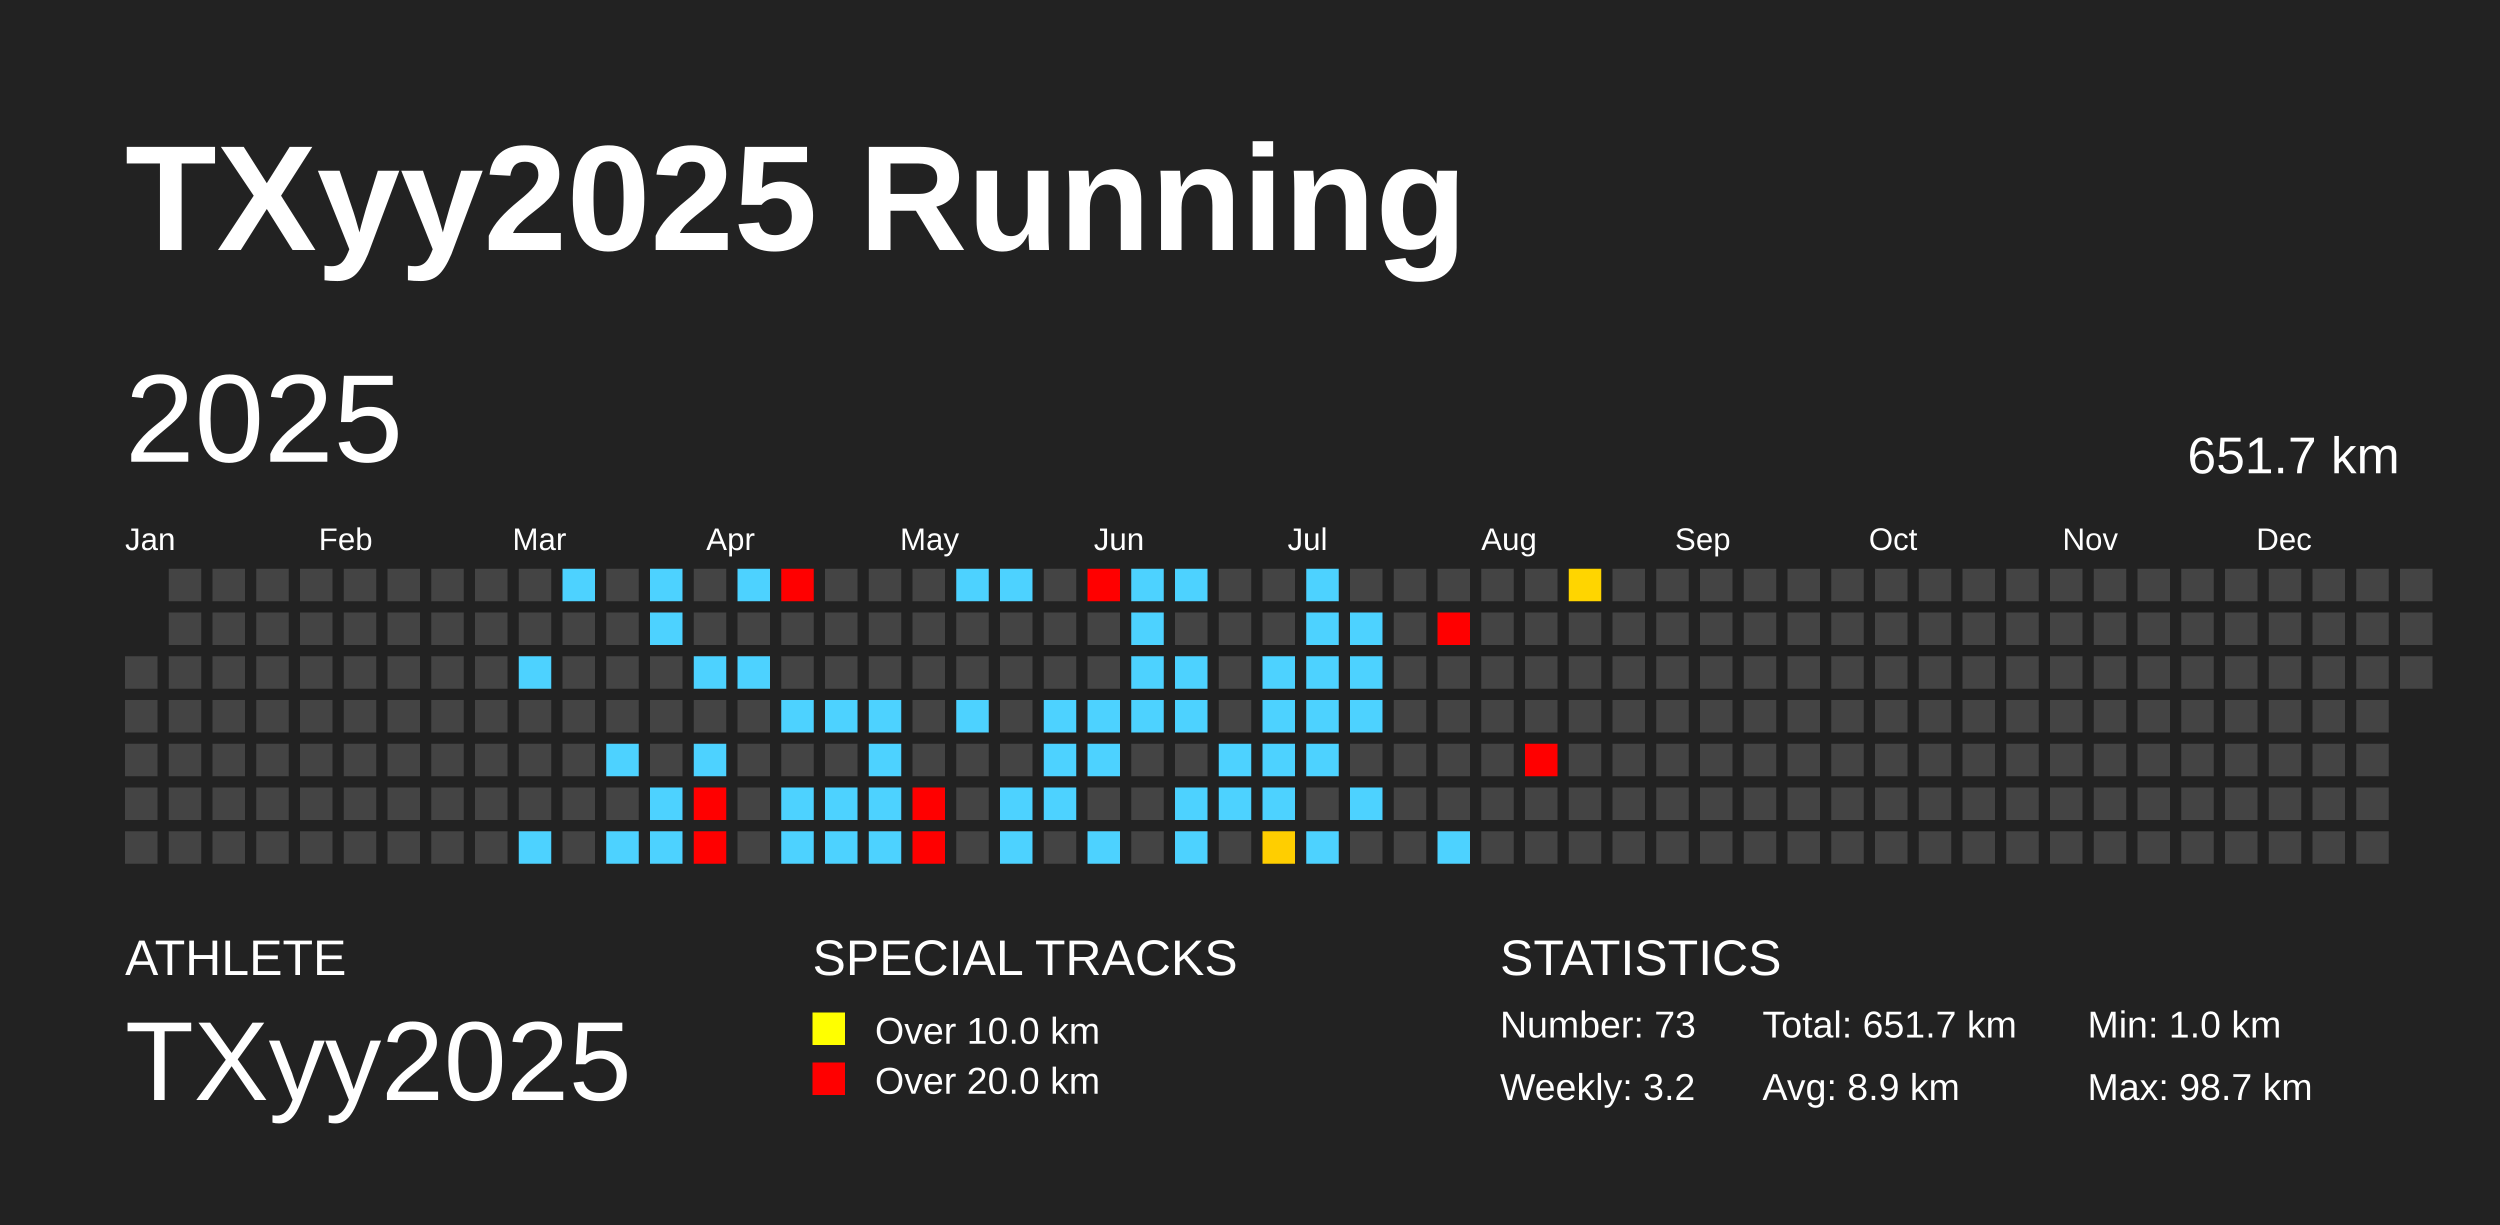
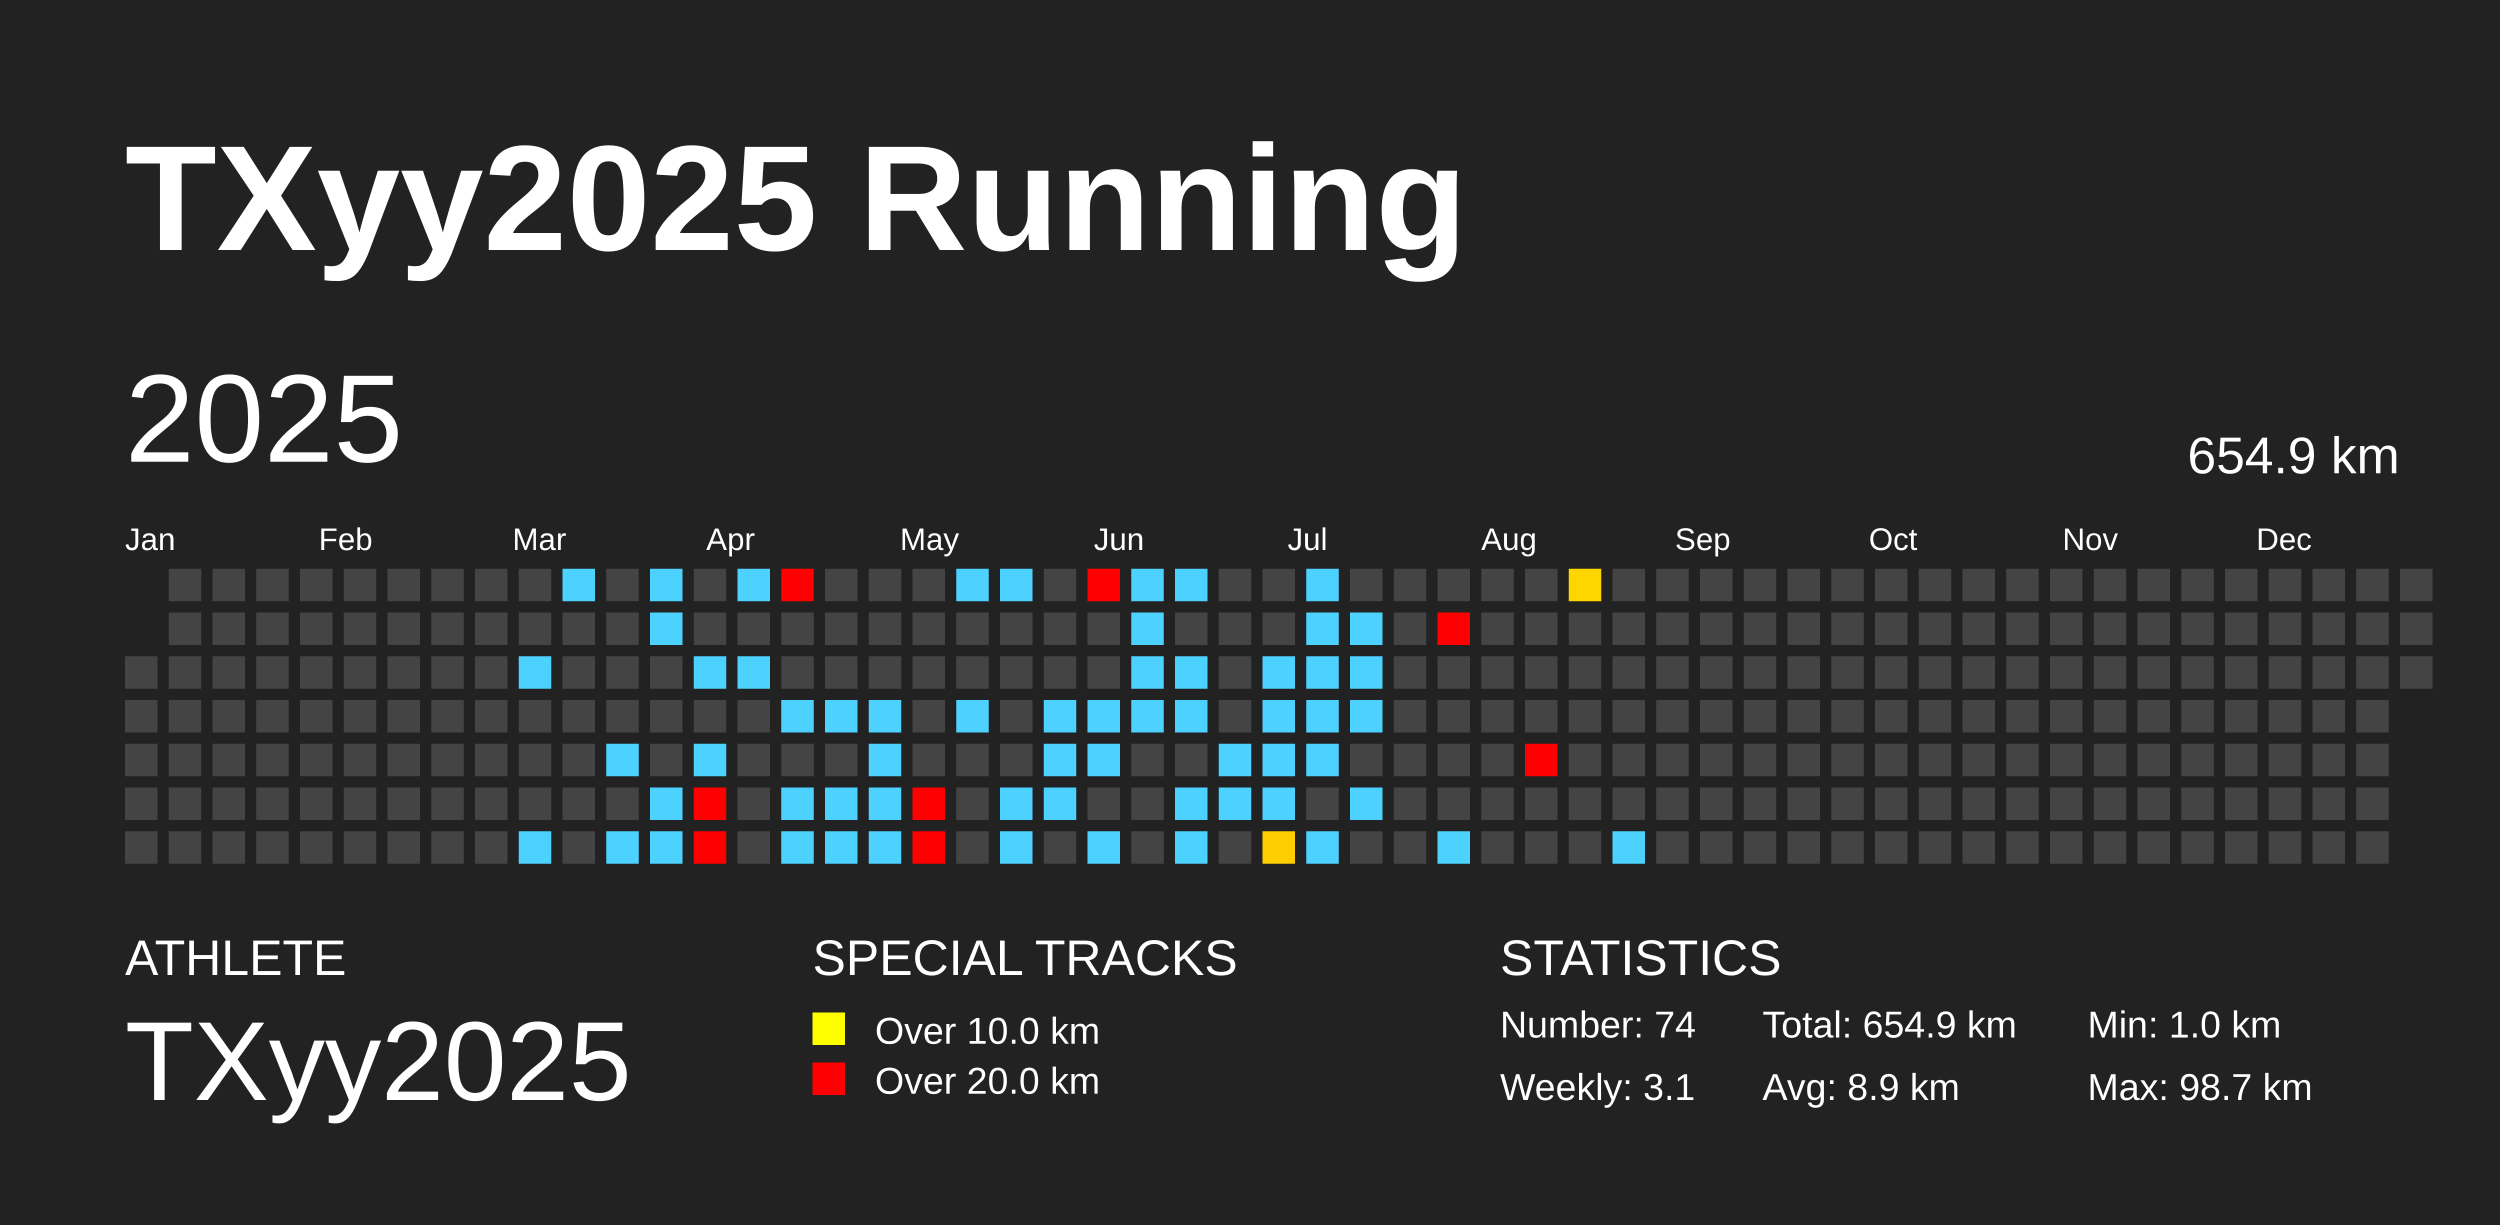
<svg xmlns="http://www.w3.org/2000/svg" baseProfile="full" height="98mm" version="1.1" viewBox="0,0,200,98" width="200mm">
  <defs />
  <rect fill="#222222" height="98" width="200" x="0" y="0" />
  <text fill="#FFFFFF" style="font-size:12px; font-family:Arial; font-weight:bold;" x="10" y="20">TXyy2025 Running</text>
  <text fill="#FFFFFF" style="font-size:4px; font-family:Arial" x="10" y="78">ATHLETE</text>
  <text fill="#FFFFFF" style="font-size:9px; font-family:Arial" x="10" y="88">TXyy2025</text>
  <text fill="#FFFFFF" style="font-size:4px; font-family:Arial" x="65" y="78">SPECIAL TRACKS</text>
  <rect fill="yellow" height="2.6" width="2.6" x="65" y="81" />
  <text fill="#FFFFFF" style="font-size:3px; font-family:Arial" x="70" y="83.5">Over 10.0 km</text>
  <rect fill="red" height="2.6" width="2.6" x="65" y="85" />
  <text fill="#FFFFFF" style="font-size:3px; font-family:Arial" x="70" y="87.5">Over 20.0 km</text>
  <text fill="#FFFFFF" style="font-size:4px; font-family:Arial" x="120" y="78">STATISTICS</text>
-   <text fill="#FFFFFF" style="font-size:3px; font-family:Arial" x="120" y="83">Number: 73</text>
-   <text fill="#FFFFFF" style="font-size:3px; font-family:Arial" x="120" y="88">Weekly: 3.2</text>
-   <text fill="#FFFFFF" style="font-size:3px; font-family:Arial" x="141" y="83">Total: 651.7 km</text>
+   <text fill="#FFFFFF" style="font-size:3px; font-family:Arial" x="120" y="83">Number: 74</text>
+   <text fill="#FFFFFF" style="font-size:3px; font-family:Arial" x="120" y="88">Weekly: 3.1</text>
+   <text fill="#FFFFFF" style="font-size:3px; font-family:Arial" x="141" y="83">Total: 654.9 km</text>
  <text fill="#FFFFFF" style="font-size:3px; font-family:Arial" x="141" y="88">Avg: 8.9 km</text>
  <text fill="#FFFFFF" style="font-size:3px; font-family:Arial" x="167" y="83">Min: 1.0 km</text>
  <text fill="#FFFFFF" style="font-size:3px; font-family:Arial" x="167" y="88">Max: 98.7 km</text>
  <text dominant-baseline="hanging" fill="#FFFFFF" style="font-size:10.0px; font-family:Arial;" x="10" y="30">2025</text>
-   <text dominant-baseline="hanging" fill="#FFFFFF" style="font-size:4.125px; font-family:Arial;" x="175" y="35">651.7 km</text>
+   <text dominant-baseline="hanging" fill="#FFFFFF" style="font-size:4.125px; font-family:Arial;" x="175" y="35">654.9 km</text>
  <text fill="#FFFFFF" style="font-size:2.5px; font-family:Arial" x="10.0" y="44">Jan</text>
  <text fill="#FFFFFF" style="font-size:2.5px; font-family:Arial" x="25.5" y="44">Feb</text>
  <text fill="#FFFFFF" style="font-size:2.5px; font-family:Arial" x="41.0" y="44">Mar</text>
  <text fill="#FFFFFF" style="font-size:2.5px; font-family:Arial" x="56.5" y="44">Apr</text>
  <text fill="#FFFFFF" style="font-size:2.5px; font-family:Arial" x="72.0" y="44">May</text>
  <text fill="#FFFFFF" style="font-size:2.5px; font-family:Arial" x="87.5" y="44">Jun</text>
  <text fill="#FFFFFF" style="font-size:2.5px; font-family:Arial" x="103.0" y="44">Jul</text>
  <text fill="#FFFFFF" style="font-size:2.5px; font-family:Arial" x="118.5" y="44">Aug</text>
  <text fill="#FFFFFF" style="font-size:2.5px; font-family:Arial" x="134.0" y="44">Sep</text>
  <text fill="#FFFFFF" style="font-size:2.5px; font-family:Arial" x="149.5" y="44">Oct</text>
  <text fill="#FFFFFF" style="font-size:2.5px; font-family:Arial" x="165.0" y="44">Nov</text>
  <text fill="#FFFFFF" style="font-size:2.5px; font-family:Arial" x="180.5" y="44">Dec</text>
  <rect fill="#444444" height="2.6" width="2.6" x="10.0" y="52.5" />
  <rect fill="#444444" height="2.6" width="2.6" x="10.0" y="56.0" />
  <rect fill="#444444" height="2.6" width="2.6" x="10.0" y="59.5" />
  <rect fill="#444444" height="2.6" width="2.6" x="10.0" y="63.0" />
  <rect fill="#444444" height="2.6" width="2.6" x="10.0" y="66.5" />
  <rect fill="#444444" height="2.6" width="2.6" x="13.5" y="45.5" />
  <rect fill="#444444" height="2.6" width="2.6" x="13.5" y="49.0" />
  <rect fill="#444444" height="2.6" width="2.6" x="13.5" y="52.5" />
  <rect fill="#444444" height="2.6" width="2.6" x="13.5" y="56.0" />
  <rect fill="#444444" height="2.6" width="2.6" x="13.5" y="59.5" />
  <rect fill="#444444" height="2.6" width="2.6" x="13.5" y="63.0" />
  <rect fill="#444444" height="2.6" width="2.6" x="13.5" y="66.5" />
  <rect fill="#444444" height="2.6" width="2.6" x="17.0" y="45.5" />
  <rect fill="#444444" height="2.6" width="2.6" x="17.0" y="49.0" />
  <rect fill="#444444" height="2.6" width="2.6" x="17.0" y="52.5" />
  <rect fill="#444444" height="2.6" width="2.6" x="17.0" y="56.0" />
  <rect fill="#444444" height="2.6" width="2.6" x="17.0" y="59.5" />
  <rect fill="#444444" height="2.6" width="2.6" x="17.0" y="63.0" />
  <rect fill="#444444" height="2.6" width="2.6" x="17.0" y="66.5" />
  <rect fill="#444444" height="2.6" width="2.6" x="20.5" y="45.5" />
  <rect fill="#444444" height="2.6" width="2.6" x="20.5" y="49.0" />
  <rect fill="#444444" height="2.6" width="2.6" x="20.5" y="52.5" />
  <rect fill="#444444" height="2.6" width="2.6" x="20.5" y="56.0" />
  <rect fill="#444444" height="2.6" width="2.6" x="20.5" y="59.5" />
  <rect fill="#444444" height="2.6" width="2.6" x="20.5" y="63.0" />
  <rect fill="#444444" height="2.6" width="2.6" x="20.5" y="66.5" />
  <rect fill="#444444" height="2.6" width="2.6" x="24.0" y="45.5" />
  <rect fill="#444444" height="2.6" width="2.6" x="24.0" y="49.0" />
  <rect fill="#444444" height="2.6" width="2.6" x="24.0" y="52.5" />
  <rect fill="#444444" height="2.6" width="2.6" x="24.0" y="56.0" />
  <rect fill="#444444" height="2.6" width="2.6" x="24.0" y="59.5" />
  <rect fill="#444444" height="2.6" width="2.6" x="24.0" y="63.0" />
  <rect fill="#444444" height="2.6" width="2.6" x="24.0" y="66.5" />
  <rect fill="#444444" height="2.6" width="2.6" x="27.5" y="45.5" />
  <rect fill="#444444" height="2.6" width="2.6" x="27.5" y="49.0" />
  <rect fill="#444444" height="2.6" width="2.6" x="27.5" y="52.5" />
  <rect fill="#444444" height="2.6" width="2.6" x="27.5" y="56.0" />
  <rect fill="#444444" height="2.6" width="2.6" x="27.5" y="59.5" />
  <rect fill="#444444" height="2.6" width="2.6" x="27.5" y="63.0" />
  <rect fill="#444444" height="2.6" width="2.6" x="27.5" y="66.5" />
  <rect fill="#444444" height="2.6" width="2.6" x="31.0" y="45.5" />
  <rect fill="#444444" height="2.6" width="2.6" x="31.0" y="49.0" />
  <rect fill="#444444" height="2.6" width="2.6" x="31.0" y="52.5" />
  <rect fill="#444444" height="2.6" width="2.6" x="31.0" y="56.0" />
  <rect fill="#444444" height="2.6" width="2.6" x="31.0" y="59.5" />
  <rect fill="#444444" height="2.6" width="2.6" x="31.0" y="63.0" />
  <rect fill="#444444" height="2.6" width="2.6" x="31.0" y="66.5" />
  <rect fill="#444444" height="2.6" width="2.6" x="34.5" y="45.5" />
  <rect fill="#444444" height="2.6" width="2.6" x="34.5" y="49.0" />
  <rect fill="#444444" height="2.6" width="2.6" x="34.5" y="52.5" />
  <rect fill="#444444" height="2.6" width="2.6" x="34.5" y="56.0" />
  <rect fill="#444444" height="2.6" width="2.6" x="34.5" y="59.5" />
  <rect fill="#444444" height="2.6" width="2.6" x="34.5" y="63.0" />
  <rect fill="#444444" height="2.6" width="2.6" x="34.5" y="66.5" />
  <rect fill="#444444" height="2.6" width="2.6" x="38.0" y="45.5" />
  <rect fill="#444444" height="2.6" width="2.6" x="38.0" y="49.0" />
  <rect fill="#444444" height="2.6" width="2.6" x="38.0" y="52.5" />
  <rect fill="#444444" height="2.6" width="2.6" x="38.0" y="56.0" />
  <rect fill="#444444" height="2.6" width="2.6" x="38.0" y="59.5" />
  <rect fill="#444444" height="2.6" width="2.6" x="38.0" y="63.0" />
  <rect fill="#444444" height="2.6" width="2.6" x="38.0" y="66.5" />
  <rect fill="#444444" height="2.6" width="2.6" x="41.5" y="45.5" />
  <rect fill="#444444" height="2.6" width="2.6" x="41.5" y="49.0" />
  <rect fill="#4dd2ff" height="2.6" width="2.6" x="41.5" y="52.5" />
  <rect fill="#444444" height="2.6" width="2.6" x="41.5" y="56.0" />
  <rect fill="#444444" height="2.6" width="2.6" x="41.5" y="59.5" />
  <rect fill="#444444" height="2.6" width="2.6" x="41.5" y="63.0" />
  <rect fill="#4dd2ff" height="2.6" width="2.6" x="41.5" y="66.5" />
  <rect fill="#4dd2ff" height="2.6" width="2.6" x="45.0" y="45.5" />
  <rect fill="#444444" height="2.6" width="2.6" x="45.0" y="49.0" />
  <rect fill="#444444" height="2.6" width="2.6" x="45.0" y="52.5" />
  <rect fill="#444444" height="2.6" width="2.6" x="45.0" y="56.0" />
  <rect fill="#444444" height="2.6" width="2.6" x="45.0" y="59.5" />
  <rect fill="#444444" height="2.6" width="2.6" x="45.0" y="63.0" />
  <rect fill="#444444" height="2.6" width="2.6" x="45.0" y="66.5" />
  <rect fill="#444444" height="2.6" width="2.6" x="48.5" y="45.5" />
  <rect fill="#444444" height="2.6" width="2.6" x="48.5" y="49.0" />
  <rect fill="#444444" height="2.6" width="2.6" x="48.5" y="52.5" />
  <rect fill="#444444" height="2.6" width="2.6" x="48.5" y="56.0" />
  <rect fill="#4dd2ff" height="2.6" width="2.6" x="48.5" y="59.5" />
  <rect fill="#444444" height="2.6" width="2.6" x="48.5" y="63.0" />
  <rect fill="#4dd2ff" height="2.6" width="2.6" x="48.5" y="66.5" />
  <rect fill="#4dd2ff" height="2.6" width="2.6" x="52.0" y="45.5" />
  <rect fill="#4dd2ff" height="2.6" width="2.6" x="52.0" y="49.0" />
  <rect fill="#444444" height="2.6" width="2.6" x="52.0" y="52.5" />
  <rect fill="#444444" height="2.6" width="2.6" x="52.0" y="56.0" />
  <rect fill="#444444" height="2.6" width="2.6" x="52.0" y="59.5" />
  <rect fill="#4dd2ff" height="2.6" width="2.6" x="52.0" y="63.0" />
  <rect fill="#4dd2ff" height="2.6" width="2.6" x="52.0" y="66.5" />
  <rect fill="#444444" height="2.6" width="2.6" x="55.5" y="45.5" />
  <rect fill="#444444" height="2.6" width="2.6" x="55.5" y="49.0" />
  <rect fill="#4dd2ff" height="2.6" width="2.6" x="55.5" y="52.5" />
  <rect fill="#444444" height="2.6" width="2.6" x="55.5" y="56.0" />
  <rect fill="#4dd2ff" height="2.6" width="2.6" x="55.5" y="59.5" />
  <rect fill="red" height="2.6" width="2.6" x="55.5" y="63.0" />
  <rect fill="red" height="2.6" width="2.6" x="55.5" y="66.5" />
  <rect fill="#4dd2ff" height="2.6" width="2.6" x="59.0" y="45.5" />
  <rect fill="#444444" height="2.6" width="2.6" x="59.0" y="49.0" />
  <rect fill="#4dd2ff" height="2.6" width="2.6" x="59.0" y="52.5" />
  <rect fill="#444444" height="2.6" width="2.6" x="59.0" y="56.0" />
  <rect fill="#444444" height="2.6" width="2.6" x="59.0" y="59.5" />
  <rect fill="#444444" height="2.6" width="2.6" x="59.0" y="63.0" />
  <rect fill="#444444" height="2.6" width="2.6" x="59.0" y="66.5" />
  <rect fill="red" height="2.6" width="2.6" x="62.5" y="45.5" />
  <rect fill="#444444" height="2.6" width="2.6" x="62.5" y="49.0" />
  <rect fill="#444444" height="2.6" width="2.6" x="62.5" y="52.5" />
  <rect fill="#4dd2ff" height="2.6" width="2.6" x="62.5" y="56.0" />
  <rect fill="#444444" height="2.6" width="2.6" x="62.5" y="59.5" />
  <rect fill="#4dd2ff" height="2.6" width="2.6" x="62.5" y="63.0" />
  <rect fill="#4dd2ff" height="2.6" width="2.6" x="62.5" y="66.5" />
  <rect fill="#444444" height="2.6" width="2.6" x="66.0" y="45.5" />
  <rect fill="#444444" height="2.6" width="2.6" x="66.0" y="49.0" />
  <rect fill="#444444" height="2.6" width="2.6" x="66.0" y="52.5" />
  <rect fill="#4dd2ff" height="2.6" width="2.6" x="66.0" y="56.0" />
  <rect fill="#444444" height="2.6" width="2.6" x="66.0" y="59.5" />
  <rect fill="#4dd2ff" height="2.6" width="2.6" x="66.0" y="63.0" />
  <rect fill="#4dd2ff" height="2.6" width="2.6" x="66.0" y="66.5" />
  <rect fill="#444444" height="2.6" width="2.6" x="69.5" y="45.5" />
  <rect fill="#444444" height="2.6" width="2.6" x="69.5" y="49.0" />
  <rect fill="#444444" height="2.6" width="2.6" x="69.5" y="52.5" />
  <rect fill="#4dd2ff" height="2.6" width="2.6" x="69.5" y="56.0" />
  <rect fill="#4dd2ff" height="2.6" width="2.6" x="69.5" y="59.5" />
  <rect fill="#4dd2ff" height="2.6" width="2.6" x="69.5" y="63.0" />
  <rect fill="#4dd2ff" height="2.6" width="2.6" x="69.5" y="66.5" />
  <rect fill="#444444" height="2.6" width="2.6" x="73.0" y="45.5" />
  <rect fill="#444444" height="2.6" width="2.6" x="73.0" y="49.0" />
  <rect fill="#444444" height="2.6" width="2.6" x="73.0" y="52.5" />
  <rect fill="#444444" height="2.6" width="2.6" x="73.0" y="56.0" />
  <rect fill="#444444" height="2.6" width="2.6" x="73.0" y="59.5" />
  <rect fill="red" height="2.6" width="2.6" x="73.0" y="63.0" />
  <rect fill="red" height="2.6" width="2.6" x="73.0" y="66.5" />
  <rect fill="#4dd2ff" height="2.6" width="2.6" x="76.5" y="45.5" />
  <rect fill="#444444" height="2.6" width="2.6" x="76.5" y="49.0" />
  <rect fill="#444444" height="2.6" width="2.6" x="76.5" y="52.5" />
  <rect fill="#4dd2ff" height="2.6" width="2.6" x="76.5" y="56.0" />
  <rect fill="#444444" height="2.6" width="2.6" x="76.5" y="59.5" />
  <rect fill="#444444" height="2.6" width="2.6" x="76.5" y="63.0" />
  <rect fill="#444444" height="2.6" width="2.6" x="76.5" y="66.5" />
  <rect fill="#4dd2ff" height="2.6" width="2.6" x="80.0" y="45.5" />
  <rect fill="#444444" height="2.6" width="2.6" x="80.0" y="49.0" />
  <rect fill="#444444" height="2.6" width="2.6" x="80.0" y="52.5" />
  <rect fill="#444444" height="2.6" width="2.6" x="80.0" y="56.0" />
  <rect fill="#444444" height="2.6" width="2.6" x="80.0" y="59.5" />
  <rect fill="#4dd2ff" height="2.6" width="2.6" x="80.0" y="63.0" />
  <rect fill="#4dd2ff" height="2.6" width="2.6" x="80.0" y="66.5" />
  <rect fill="#444444" height="2.6" width="2.6" x="83.5" y="45.5" />
  <rect fill="#444444" height="2.6" width="2.6" x="83.5" y="49.0" />
  <rect fill="#444444" height="2.6" width="2.6" x="83.5" y="52.5" />
  <rect fill="#4dd2ff" height="2.6" width="2.6" x="83.5" y="56.0" />
  <rect fill="#4dd2ff" height="2.6" width="2.6" x="83.5" y="59.5" />
  <rect fill="#4dd2ff" height="2.6" width="2.6" x="83.5" y="63.0" />
  <rect fill="#444444" height="2.6" width="2.6" x="83.5" y="66.5" />
  <rect fill="red" height="2.6" width="2.6" x="87.0" y="45.5" />
  <rect fill="#444444" height="2.6" width="2.6" x="87.0" y="49.0" />
  <rect fill="#444444" height="2.6" width="2.6" x="87.0" y="52.5" />
  <rect fill="#4dd2ff" height="2.6" width="2.6" x="87.0" y="56.0" />
  <rect fill="#4dd2ff" height="2.6" width="2.6" x="87.0" y="59.5" />
  <rect fill="#444444" height="2.6" width="2.6" x="87.0" y="63.0" />
  <rect fill="#4dd2ff" height="2.6" width="2.6" x="87.0" y="66.5" />
  <rect fill="#4dd2ff" height="2.6" width="2.6" x="90.5" y="45.5" />
  <rect fill="#4dd2ff" height="2.6" width="2.6" x="90.5" y="49.0" />
  <rect fill="#4dd2ff" height="2.6" width="2.6" x="90.5" y="52.5" />
  <rect fill="#4dd2ff" height="2.6" width="2.6" x="90.5" y="56.0" />
  <rect fill="#444444" height="2.6" width="2.6" x="90.5" y="59.5" />
  <rect fill="#444444" height="2.6" width="2.6" x="90.5" y="63.0" />
  <rect fill="#444444" height="2.6" width="2.6" x="90.5" y="66.5" />
  <rect fill="#4dd2ff" height="2.6" width="2.6" x="94.0" y="45.5" />
  <rect fill="#444444" height="2.6" width="2.6" x="94.0" y="49.0" />
  <rect fill="#4dd2ff" height="2.6" width="2.6" x="94.0" y="52.5" />
  <rect fill="#4dd2ff" height="2.6" width="2.6" x="94.0" y="56.0" />
  <rect fill="#444444" height="2.6" width="2.6" x="94.0" y="59.5" />
  <rect fill="#4dd2ff" height="2.6" width="2.6" x="94.0" y="63.0" />
  <rect fill="#4dd2ff" height="2.6" width="2.6" x="94.0" y="66.5" />
  <rect fill="#444444" height="2.6" width="2.6" x="97.5" y="45.5" />
  <rect fill="#444444" height="2.6" width="2.6" x="97.5" y="49.0" />
  <rect fill="#444444" height="2.6" width="2.6" x="97.5" y="52.5" />
  <rect fill="#444444" height="2.6" width="2.6" x="97.5" y="56.0" />
  <rect fill="#4dd2ff" height="2.6" width="2.6" x="97.5" y="59.5" />
  <rect fill="#4dd2ff" height="2.6" width="2.6" x="97.5" y="63.0" />
  <rect fill="#444444" height="2.6" width="2.6" x="97.5" y="66.5" />
  <rect fill="#444444" height="2.6" width="2.6" x="101.0" y="45.5" />
  <rect fill="#444444" height="2.6" width="2.6" x="101.0" y="49.0" />
  <rect fill="#4dd2ff" height="2.6" width="2.6" x="101.0" y="52.5" />
  <rect fill="#4dd2ff" height="2.6" width="2.6" x="101.0" y="56.0" />
  <rect fill="#4dd2ff" height="2.6" width="2.6" x="101.0" y="59.5" />
  <rect fill="#4dd2ff" height="2.6" width="2.6" x="101.0" y="63.0" />
  <rect fill="#ffce00" height="2.6" width="2.6" x="101.0" y="66.5" />
  <rect fill="#4dd2ff" height="2.6" width="2.6" x="104.5" y="45.5" />
  <rect fill="#4dd2ff" height="2.6" width="2.6" x="104.5" y="49.0" />
  <rect fill="#4dd2ff" height="2.6" width="2.6" x="104.5" y="52.5" />
  <rect fill="#4dd2ff" height="2.6" width="2.6" x="104.5" y="56.0" />
  <rect fill="#4dd2ff" height="2.6" width="2.6" x="104.5" y="59.5" />
  <rect fill="#444444" height="2.6" width="2.6" x="104.5" y="63.0" />
  <rect fill="#4dd2ff" height="2.6" width="2.6" x="104.5" y="66.5" />
  <rect fill="#444444" height="2.6" width="2.6" x="108.0" y="45.5" />
  <rect fill="#4dd2ff" height="2.6" width="2.6" x="108.0" y="49.0" />
  <rect fill="#4dd2ff" height="2.6" width="2.6" x="108.0" y="52.5" />
  <rect fill="#4dd2ff" height="2.6" width="2.6" x="108.0" y="56.0" />
  <rect fill="#444444" height="2.6" width="2.6" x="108.0" y="59.5" />
  <rect fill="#4dd2ff" height="2.6" width="2.6" x="108.0" y="63.0" />
  <rect fill="#444444" height="2.6" width="2.6" x="108.0" y="66.5" />
  <rect fill="#444444" height="2.6" width="2.6" x="111.5" y="45.5" />
  <rect fill="#444444" height="2.6" width="2.6" x="111.5" y="49.0" />
  <rect fill="#444444" height="2.6" width="2.6" x="111.5" y="52.5" />
  <rect fill="#444444" height="2.6" width="2.6" x="111.5" y="56.0" />
  <rect fill="#444444" height="2.6" width="2.6" x="111.5" y="59.5" />
  <rect fill="#444444" height="2.6" width="2.6" x="111.5" y="63.0" />
  <rect fill="#444444" height="2.6" width="2.6" x="111.5" y="66.5" />
  <rect fill="#444444" height="2.6" width="2.6" x="115.0" y="45.5" />
  <rect fill="red" height="2.6" width="2.6" x="115.0" y="49.0" />
  <rect fill="#444444" height="2.6" width="2.6" x="115.0" y="52.5" />
  <rect fill="#444444" height="2.6" width="2.6" x="115.0" y="56.0" />
  <rect fill="#444444" height="2.6" width="2.6" x="115.0" y="59.5" />
  <rect fill="#444444" height="2.6" width="2.6" x="115.0" y="63.0" />
  <rect fill="#4dd2ff" height="2.6" width="2.6" x="115.0" y="66.5" />
  <rect fill="#444444" height="2.6" width="2.6" x="118.5" y="45.5" />
  <rect fill="#444444" height="2.6" width="2.6" x="118.5" y="49.0" />
  <rect fill="#444444" height="2.6" width="2.6" x="118.5" y="52.5" />
  <rect fill="#444444" height="2.6" width="2.6" x="118.5" y="56.0" />
  <rect fill="#444444" height="2.6" width="2.6" x="118.5" y="59.5" />
  <rect fill="#444444" height="2.6" width="2.6" x="118.5" y="63.0" />
  <rect fill="#444444" height="2.6" width="2.6" x="118.5" y="66.5" />
  <rect fill="#444444" height="2.6" width="2.6" x="122.0" y="45.5" />
  <rect fill="#444444" height="2.6" width="2.6" x="122.0" y="49.0" />
  <rect fill="#444444" height="2.6" width="2.6" x="122.0" y="52.5" />
  <rect fill="#444444" height="2.6" width="2.6" x="122.0" y="56.0" />
  <rect fill="red" height="2.6" width="2.6" x="122.0" y="59.5" />
  <rect fill="#444444" height="2.6" width="2.6" x="122.0" y="63.0" />
  <rect fill="#444444" height="2.6" width="2.6" x="122.0" y="66.5" />
  <rect fill="#ffd500" height="2.6" width="2.6" x="125.5" y="45.5" />
  <rect fill="#444444" height="2.6" width="2.6" x="125.5" y="49.0" />
  <rect fill="#444444" height="2.6" width="2.6" x="125.5" y="52.5" />
  <rect fill="#444444" height="2.6" width="2.6" x="125.5" y="56.0" />
  <rect fill="#444444" height="2.6" width="2.6" x="125.5" y="59.5" />
  <rect fill="#444444" height="2.6" width="2.6" x="125.5" y="63.0" />
  <rect fill="#444444" height="2.6" width="2.6" x="125.5" y="66.5" />
  <rect fill="#444444" height="2.6" width="2.6" x="129.0" y="45.5" />
  <rect fill="#444444" height="2.6" width="2.6" x="129.0" y="49.0" />
  <rect fill="#444444" height="2.6" width="2.6" x="129.0" y="52.5" />
  <rect fill="#444444" height="2.6" width="2.6" x="129.0" y="56.0" />
  <rect fill="#444444" height="2.6" width="2.6" x="129.0" y="59.5" />
  <rect fill="#444444" height="2.6" width="2.6" x="129.0" y="63.0" />
-   <rect fill="#444444" height="2.6" width="2.6" x="129.0" y="66.5" />
+   <rect fill="#4dd2ff" height="2.6" width="2.6" x="129.0" y="66.5" />
  <rect fill="#444444" height="2.6" width="2.6" x="132.5" y="45.5" />
  <rect fill="#444444" height="2.6" width="2.6" x="132.5" y="49.0" />
  <rect fill="#444444" height="2.6" width="2.6" x="132.5" y="52.5" />
  <rect fill="#444444" height="2.6" width="2.6" x="132.5" y="56.0" />
  <rect fill="#444444" height="2.6" width="2.6" x="132.5" y="59.5" />
  <rect fill="#444444" height="2.6" width="2.6" x="132.5" y="63.0" />
  <rect fill="#444444" height="2.6" width="2.6" x="132.5" y="66.5" />
  <rect fill="#444444" height="2.6" width="2.6" x="136.0" y="45.5" />
  <rect fill="#444444" height="2.6" width="2.6" x="136.0" y="49.0" />
  <rect fill="#444444" height="2.6" width="2.6" x="136.0" y="52.5" />
  <rect fill="#444444" height="2.6" width="2.6" x="136.0" y="56.0" />
  <rect fill="#444444" height="2.6" width="2.6" x="136.0" y="59.5" />
  <rect fill="#444444" height="2.6" width="2.6" x="136.0" y="63.0" />
  <rect fill="#444444" height="2.6" width="2.6" x="136.0" y="66.5" />
  <rect fill="#444444" height="2.6" width="2.6" x="139.5" y="45.5" />
  <rect fill="#444444" height="2.6" width="2.6" x="139.5" y="49.0" />
  <rect fill="#444444" height="2.6" width="2.6" x="139.5" y="52.5" />
  <rect fill="#444444" height="2.6" width="2.6" x="139.5" y="56.0" />
  <rect fill="#444444" height="2.6" width="2.6" x="139.5" y="59.5" />
  <rect fill="#444444" height="2.6" width="2.6" x="139.5" y="63.0" />
  <rect fill="#444444" height="2.6" width="2.6" x="139.5" y="66.5" />
  <rect fill="#444444" height="2.6" width="2.6" x="143.0" y="45.5" />
  <rect fill="#444444" height="2.6" width="2.6" x="143.0" y="49.0" />
  <rect fill="#444444" height="2.6" width="2.6" x="143.0" y="52.5" />
  <rect fill="#444444" height="2.6" width="2.6" x="143.0" y="56.0" />
  <rect fill="#444444" height="2.6" width="2.6" x="143.0" y="59.5" />
  <rect fill="#444444" height="2.6" width="2.6" x="143.0" y="63.0" />
  <rect fill="#444444" height="2.6" width="2.6" x="143.0" y="66.5" />
  <rect fill="#444444" height="2.6" width="2.6" x="146.5" y="45.5" />
  <rect fill="#444444" height="2.6" width="2.6" x="146.5" y="49.0" />
  <rect fill="#444444" height="2.6" width="2.6" x="146.5" y="52.5" />
  <rect fill="#444444" height="2.6" width="2.6" x="146.5" y="56.0" />
  <rect fill="#444444" height="2.6" width="2.6" x="146.5" y="59.5" />
  <rect fill="#444444" height="2.6" width="2.6" x="146.5" y="63.0" />
  <rect fill="#444444" height="2.6" width="2.6" x="146.5" y="66.5" />
  <rect fill="#444444" height="2.6" width="2.6" x="150.0" y="45.5" />
  <rect fill="#444444" height="2.6" width="2.6" x="150.0" y="49.0" />
  <rect fill="#444444" height="2.6" width="2.6" x="150.0" y="52.5" />
  <rect fill="#444444" height="2.6" width="2.6" x="150.0" y="56.0" />
  <rect fill="#444444" height="2.6" width="2.6" x="150.0" y="59.5" />
  <rect fill="#444444" height="2.6" width="2.6" x="150.0" y="63.0" />
  <rect fill="#444444" height="2.6" width="2.6" x="150.0" y="66.5" />
  <rect fill="#444444" height="2.6" width="2.6" x="153.5" y="45.5" />
  <rect fill="#444444" height="2.6" width="2.6" x="153.5" y="49.0" />
  <rect fill="#444444" height="2.6" width="2.6" x="153.5" y="52.5" />
  <rect fill="#444444" height="2.6" width="2.6" x="153.5" y="56.0" />
  <rect fill="#444444" height="2.6" width="2.6" x="153.5" y="59.5" />
  <rect fill="#444444" height="2.6" width="2.6" x="153.5" y="63.0" />
  <rect fill="#444444" height="2.6" width="2.6" x="153.5" y="66.5" />
  <rect fill="#444444" height="2.6" width="2.6" x="157.0" y="45.5" />
  <rect fill="#444444" height="2.6" width="2.6" x="157.0" y="49.0" />
  <rect fill="#444444" height="2.6" width="2.6" x="157.0" y="52.5" />
  <rect fill="#444444" height="2.6" width="2.6" x="157.0" y="56.0" />
  <rect fill="#444444" height="2.6" width="2.6" x="157.0" y="59.5" />
  <rect fill="#444444" height="2.6" width="2.6" x="157.0" y="63.0" />
  <rect fill="#444444" height="2.6" width="2.6" x="157.0" y="66.5" />
  <rect fill="#444444" height="2.6" width="2.6" x="160.5" y="45.5" />
  <rect fill="#444444" height="2.6" width="2.6" x="160.5" y="49.0" />
  <rect fill="#444444" height="2.6" width="2.6" x="160.5" y="52.5" />
  <rect fill="#444444" height="2.6" width="2.6" x="160.5" y="56.0" />
  <rect fill="#444444" height="2.6" width="2.6" x="160.5" y="59.5" />
  <rect fill="#444444" height="2.6" width="2.6" x="160.5" y="63.0" />
  <rect fill="#444444" height="2.6" width="2.6" x="160.5" y="66.5" />
  <rect fill="#444444" height="2.6" width="2.6" x="164.0" y="45.5" />
  <rect fill="#444444" height="2.6" width="2.6" x="164.0" y="49.0" />
  <rect fill="#444444" height="2.6" width="2.6" x="164.0" y="52.5" />
  <rect fill="#444444" height="2.6" width="2.6" x="164.0" y="56.0" />
  <rect fill="#444444" height="2.6" width="2.6" x="164.0" y="59.5" />
  <rect fill="#444444" height="2.6" width="2.6" x="164.0" y="63.0" />
  <rect fill="#444444" height="2.6" width="2.6" x="164.0" y="66.5" />
  <rect fill="#444444" height="2.6" width="2.6" x="167.5" y="45.5" />
  <rect fill="#444444" height="2.6" width="2.6" x="167.5" y="49.0" />
  <rect fill="#444444" height="2.6" width="2.6" x="167.5" y="52.5" />
  <rect fill="#444444" height="2.6" width="2.6" x="167.5" y="56.0" />
  <rect fill="#444444" height="2.6" width="2.6" x="167.5" y="59.5" />
  <rect fill="#444444" height="2.6" width="2.6" x="167.5" y="63.0" />
  <rect fill="#444444" height="2.6" width="2.6" x="167.5" y="66.5" />
  <rect fill="#444444" height="2.6" width="2.6" x="171.0" y="45.5" />
  <rect fill="#444444" height="2.6" width="2.6" x="171.0" y="49.0" />
  <rect fill="#444444" height="2.6" width="2.6" x="171.0" y="52.5" />
  <rect fill="#444444" height="2.6" width="2.6" x="171.0" y="56.0" />
  <rect fill="#444444" height="2.6" width="2.6" x="171.0" y="59.5" />
  <rect fill="#444444" height="2.6" width="2.6" x="171.0" y="63.0" />
  <rect fill="#444444" height="2.6" width="2.6" x="171.0" y="66.5" />
  <rect fill="#444444" height="2.6" width="2.6" x="174.5" y="45.5" />
  <rect fill="#444444" height="2.6" width="2.6" x="174.5" y="49.0" />
  <rect fill="#444444" height="2.6" width="2.6" x="174.5" y="52.5" />
  <rect fill="#444444" height="2.6" width="2.6" x="174.5" y="56.0" />
  <rect fill="#444444" height="2.6" width="2.6" x="174.5" y="59.5" />
  <rect fill="#444444" height="2.6" width="2.6" x="174.5" y="63.0" />
  <rect fill="#444444" height="2.6" width="2.6" x="174.5" y="66.5" />
  <rect fill="#444444" height="2.6" width="2.6" x="178.0" y="45.5" />
  <rect fill="#444444" height="2.6" width="2.6" x="178.0" y="49.0" />
  <rect fill="#444444" height="2.6" width="2.6" x="178.0" y="52.5" />
  <rect fill="#444444" height="2.6" width="2.6" x="178.0" y="56.0" />
  <rect fill="#444444" height="2.6" width="2.6" x="178.0" y="59.5" />
  <rect fill="#444444" height="2.6" width="2.6" x="178.0" y="63.0" />
  <rect fill="#444444" height="2.6" width="2.6" x="178.0" y="66.5" />
  <rect fill="#444444" height="2.6" width="2.6" x="181.5" y="45.5" />
  <rect fill="#444444" height="2.6" width="2.6" x="181.5" y="49.0" />
  <rect fill="#444444" height="2.6" width="2.6" x="181.5" y="52.5" />
  <rect fill="#444444" height="2.6" width="2.6" x="181.5" y="56.0" />
  <rect fill="#444444" height="2.6" width="2.6" x="181.5" y="59.5" />
  <rect fill="#444444" height="2.6" width="2.6" x="181.5" y="63.0" />
  <rect fill="#444444" height="2.6" width="2.6" x="181.5" y="66.5" />
  <rect fill="#444444" height="2.6" width="2.6" x="185.0" y="45.5" />
  <rect fill="#444444" height="2.6" width="2.6" x="185.0" y="49.0" />
  <rect fill="#444444" height="2.6" width="2.6" x="185.0" y="52.5" />
  <rect fill="#444444" height="2.6" width="2.6" x="185.0" y="56.0" />
  <rect fill="#444444" height="2.6" width="2.6" x="185.0" y="59.5" />
  <rect fill="#444444" height="2.6" width="2.6" x="185.0" y="63.0" />
  <rect fill="#444444" height="2.6" width="2.6" x="185.0" y="66.5" />
  <rect fill="#444444" height="2.6" width="2.6" x="188.5" y="45.5" />
  <rect fill="#444444" height="2.6" width="2.6" x="188.5" y="49.0" />
  <rect fill="#444444" height="2.6" width="2.6" x="188.5" y="52.5" />
  <rect fill="#444444" height="2.6" width="2.6" x="188.5" y="56.0" />
  <rect fill="#444444" height="2.6" width="2.6" x="188.5" y="59.5" />
  <rect fill="#444444" height="2.6" width="2.6" x="188.5" y="63.0" />
  <rect fill="#444444" height="2.6" width="2.6" x="188.5" y="66.5" />
  <rect fill="#444444" height="2.6" width="2.6" x="192.0" y="45.5" />
  <rect fill="#444444" height="2.6" width="2.6" x="192.0" y="49.0" />
  <rect fill="#444444" height="2.6" width="2.6" x="192.0" y="52.5" />
</svg>
